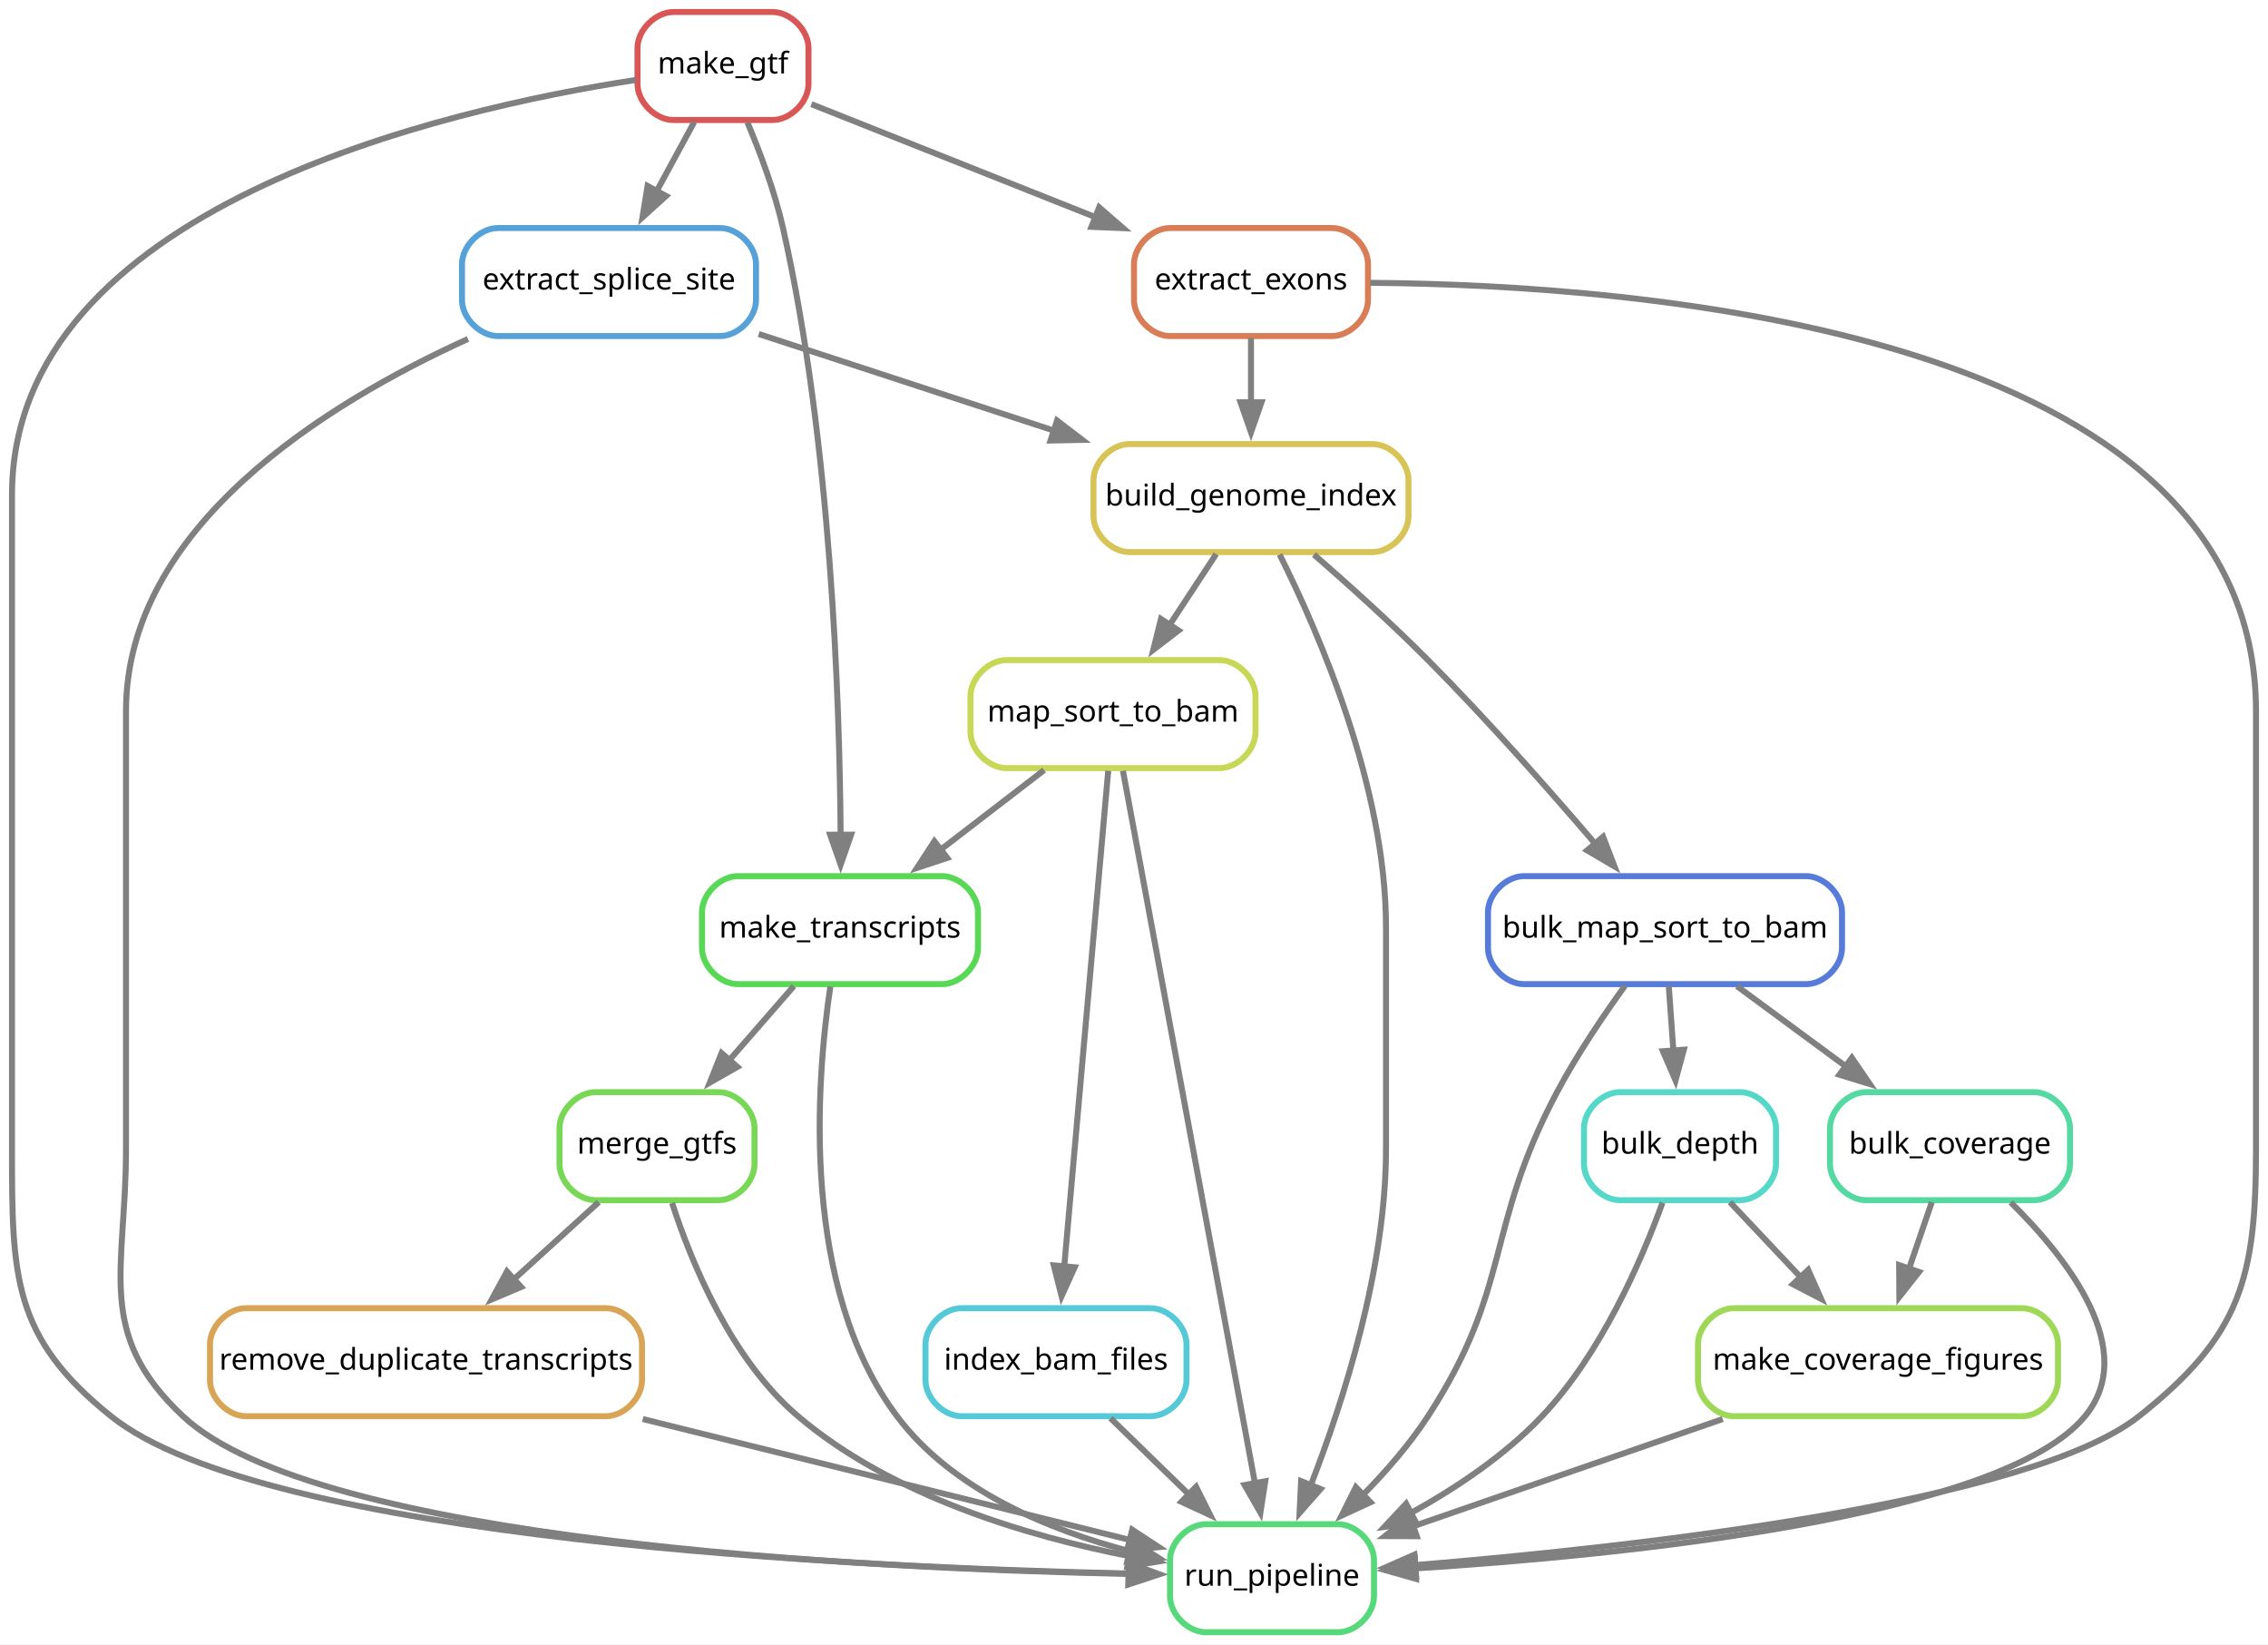
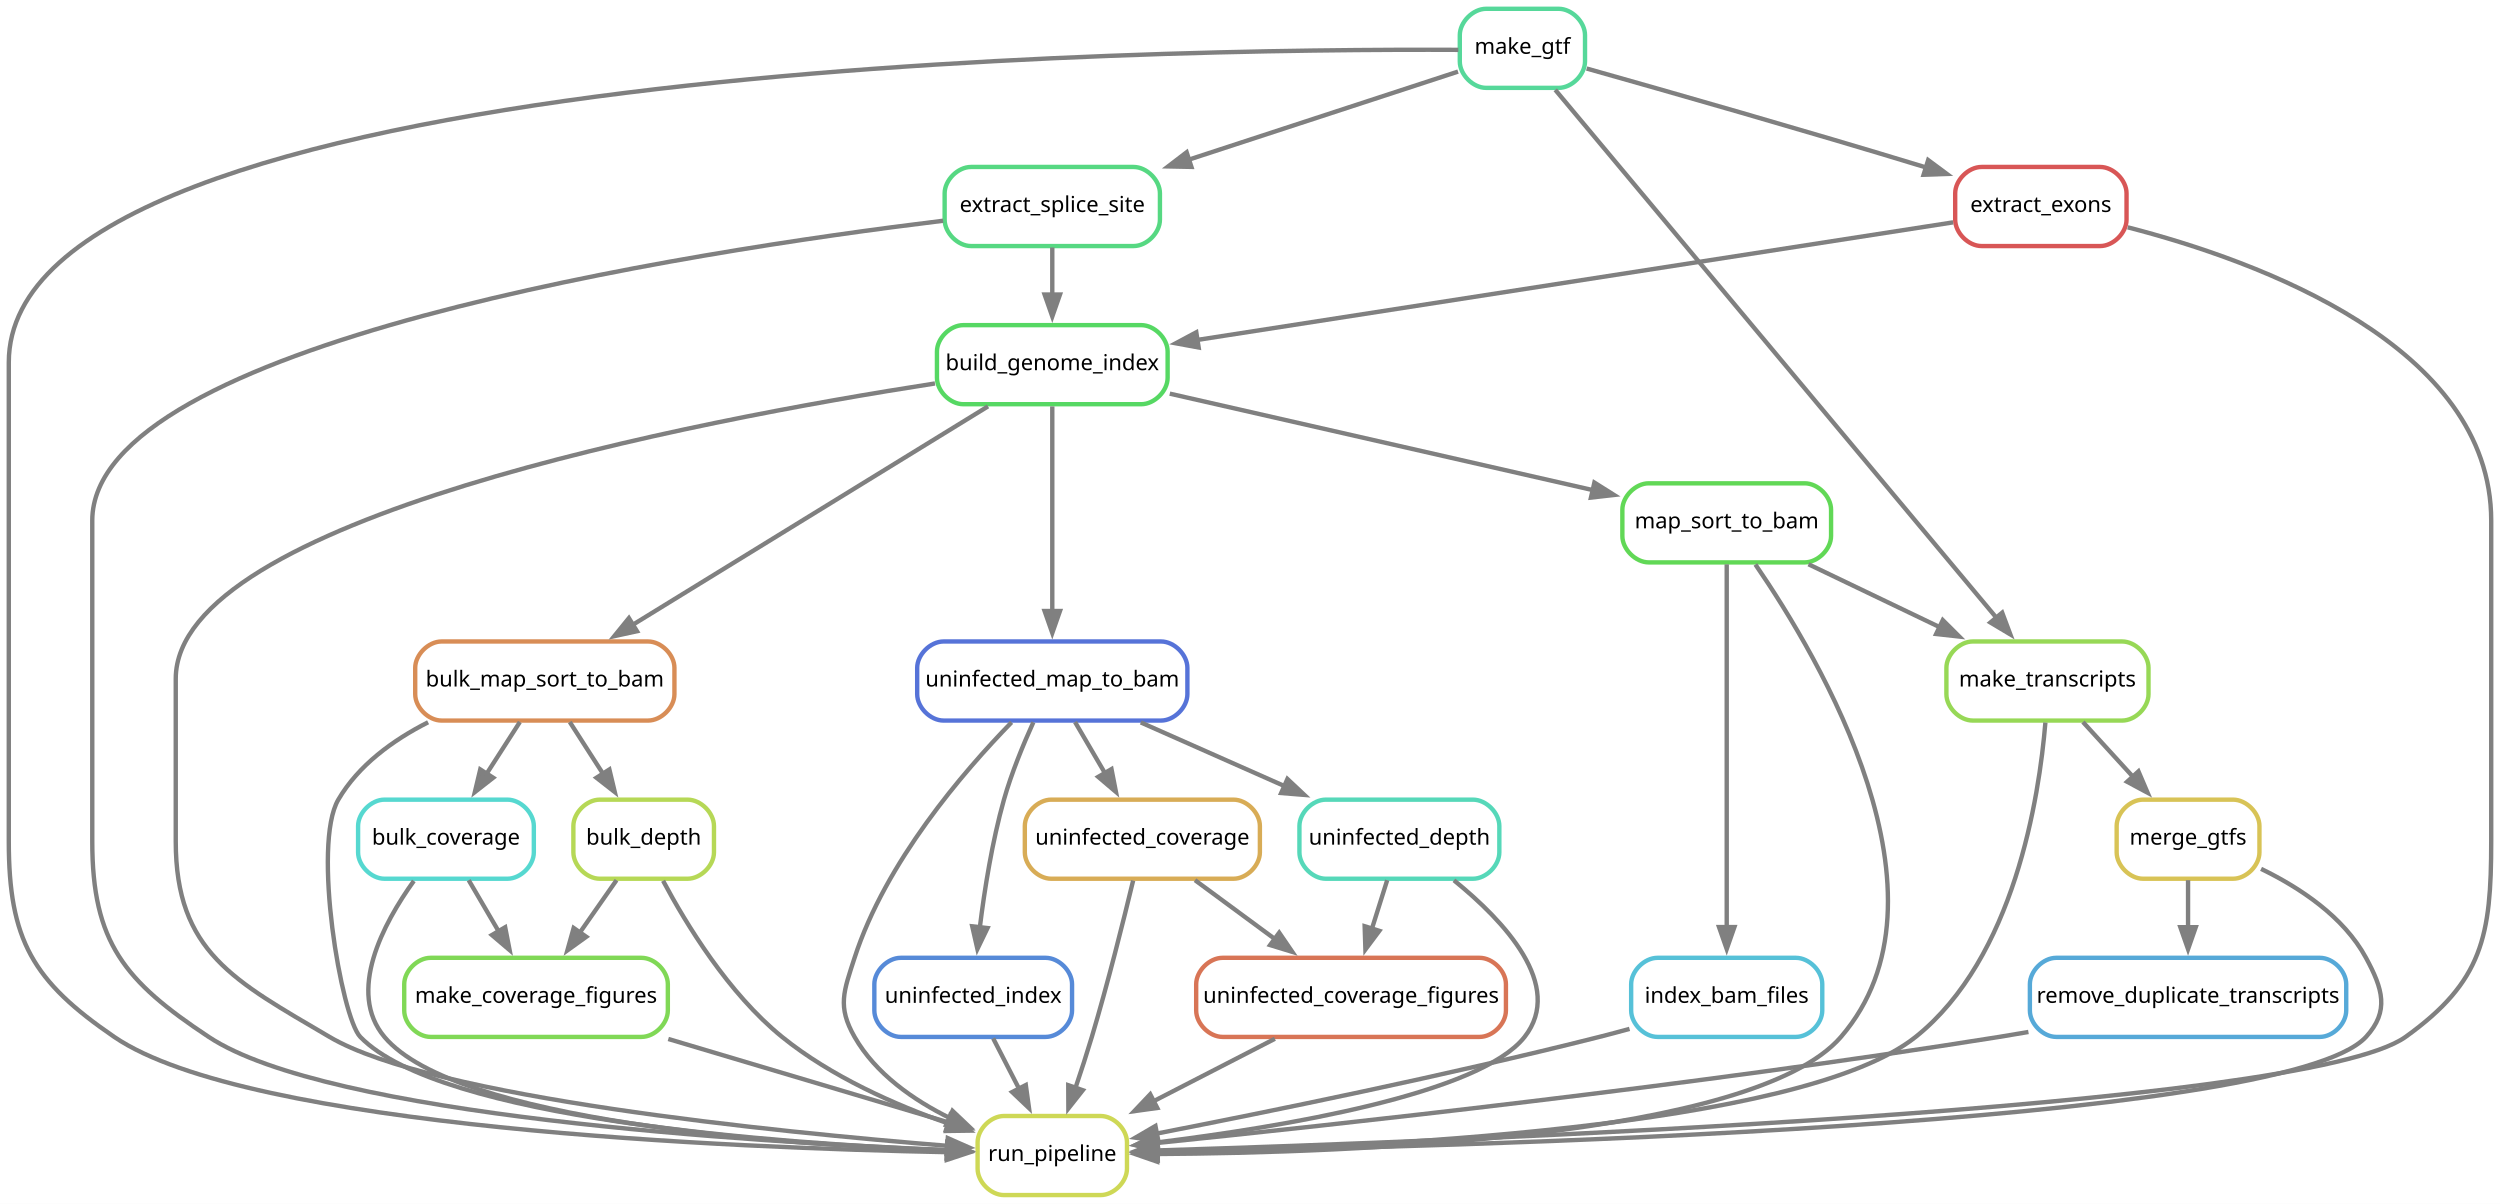
- <svg xmlns="http://www.w3.org/2000/svg" width="756pt" height="548pt" viewBox="0.00 0.00 756.00 548.00">
+ <svg xmlns="http://www.w3.org/2000/svg" width="1138pt" height="548pt" viewBox="0.00 0.00 1138.00 548.00">
  <g id="graph0" class="graph" transform="scale(1 1) rotate(0) translate(4 544)">
-     <polygon fill="white" stroke="none" points="-4,4 -4,-544 752,-544 752,4 -4,4" />
+     <polygon fill="white" stroke="none" points="-4,4 -4,-544 1134,-544 1134,4 -4,4" />
    <g id="node1" class="node">
-       <path fill="none" stroke="#56d87b" stroke-width="2" d="M442,-36C442,-36 398,-36 398,-36 392,-36 386,-30 386,-24 386,-24 386,-12 386,-12 386,-6 392,0 398,0 398,0 442,0 442,0 448,0 454,-6 454,-12 454,-12 454,-24 454,-24 454,-30 448,-36 442,-36" />
-       <text text-anchor="middle" x="420" y="-15.5" font-family="sans" font-size="10.00">run_pipeline</text>
+       <path fill="none" stroke="#ced856" stroke-width="2" d="M497,-36C497,-36 453,-36 453,-36 447,-36 441,-30 441,-24 441,-24 441,-12 441,-12 441,-6 447,0 453,0 453,0 497,0 497,0 503,0 509,-6 509,-12 509,-12 509,-24 509,-24 509,-30 503,-36 497,-36" />
+       <text text-anchor="middle" x="475" y="-15.5" font-family="sans" font-size="10.00">run_pipeline</text>
    </g>
    <g id="node2" class="node">
-       <path fill="none" stroke="#d85656" stroke-width="2" d="M253.5,-540C253.5,-540 220.5,-540 220.5,-540 214.5,-540 208.5,-534 208.5,-528 208.5,-528 208.5,-516 208.5,-516 208.5,-510 214.5,-504 220.5,-504 220.5,-504 253.5,-504 253.5,-504 259.5,-504 265.5,-510 265.5,-516 265.5,-516 265.5,-528 265.5,-528 265.5,-534 259.5,-540 253.5,-540" />
-       <text text-anchor="middle" x="237" y="-519.5" font-family="sans" font-size="10.00">make_gtf</text>
+       <path fill="none" stroke="#56d89a" stroke-width="2" d="M705.5,-540C705.5,-540 672.5,-540 672.5,-540 666.5,-540 660.5,-534 660.5,-528 660.5,-528 660.5,-516 660.5,-516 660.5,-510 666.5,-504 672.5,-504 672.5,-504 705.5,-504 705.5,-504 711.5,-504 717.5,-510 717.5,-516 717.5,-516 717.5,-528 717.5,-528 717.5,-534 711.5,-540 705.5,-540" />
+       <text text-anchor="middle" x="689" y="-519.5" font-family="sans" font-size="10.00">make_gtf</text>
+     </g>
+     <g id="edge5" class="edge">
+       <path fill="none" stroke="grey" stroke-width="2" d="M659.83,-521.31C528.69,-521.93 0,-515.94 0,-379 0,-379 0,-379 0,-161 0,-116.06 10.9,-97.37 48,-72 108.79,-30.42 329.27,-21.45 427.37,-19.52" />
+       <polygon fill="grey" stroke="grey" stroke-width="2" points="427.13,-23.03 437.07,-19.35 427.01,-16.03 427.13,-23.03" />
+     </g>
+     <g id="node3" class="node">
+       <path fill="none" stroke="#56d882" stroke-width="2" d="M512,-468C512,-468 438,-468 438,-468 432,-468 426,-462 426,-456 426,-456 426,-444 426,-444 426,-438 432,-432 438,-432 438,-432 512,-432 512,-432 518,-432 524,-438 524,-444 524,-444 524,-456 524,-456 524,-462 518,-468 512,-468" />
+       <text text-anchor="middle" x="475" y="-447.5" font-family="sans" font-size="10.00">extract_splice_site</text>
+     </g>
+     <g id="edge19" class="edge">
+       <path fill="none" stroke="grey" stroke-width="2" d="M659.69,-511.41C628.26,-501.13 577.42,-484.5 537.03,-471.29" />
+       <polygon fill="grey" stroke="grey" stroke-width="2" points="538.33,-468.03 527.74,-468.25 536.16,-474.69 538.33,-468.03" />
+     </g>
+     <g id="node4" class="node">
+       <path fill="none" stroke="#d85656" stroke-width="2" d="M952,-468C952,-468 898,-468 898,-468 892,-468 886,-462 886,-456 886,-456 886,-444 886,-444 886,-438 892,-432 898,-432 898,-432 952,-432 952,-432 958,-432 964,-438 964,-444 964,-444 964,-456 964,-456 964,-462 958,-468 952,-468" />
+       <text text-anchor="middle" x="925" y="-447.5" font-family="sans" font-size="10.00">extract_exons</text>
+     </g>
+     <g id="edge20" class="edge">
+       <path fill="none" stroke="grey" stroke-width="2" d="M718.23,-512.81C754.42,-502.61 817.9,-484.51 872,-468 872.27,-467.92 872.53,-467.84 872.8,-467.76" />
+       <polygon fill="grey" stroke="grey" stroke-width="2" points="873.7,-471.14 882.21,-464.83 871.62,-464.46 873.7,-471.14" />
+     </g>
+     <g id="node8" class="node">
+       <path fill="none" stroke="#97d856" stroke-width="2" d="M962,-252C962,-252 894,-252 894,-252 888,-252 882,-246 882,-240 882,-240 882,-228 882,-228 882,-222 888,-216 894,-216 894,-216 962,-216 962,-216 968,-216 974,-222 974,-228 974,-228 974,-240 974,-240 974,-246 968,-252 962,-252" />
+       <text text-anchor="middle" x="928" y="-231.5" font-family="sans" font-size="10.00">make_transcripts</text>
+     </g>
+     <g id="edge25" class="edge">
+       <path fill="none" stroke="grey" stroke-width="2" d="M703.95,-503.11C744.36,-454.76 855.97,-321.19 904.72,-262.86" />
+       <polygon fill="grey" stroke="grey" stroke-width="2" points="907.39,-265.12 911.11,-255.21 902.02,-260.64 907.39,-265.12" />
+     </g>
+     <g id="edge4" class="edge">
+       <path fill="none" stroke="grey" stroke-width="2" d="M425.3,-443.52C310.76,-429.51 38,-387.67 38,-307 38,-307 38,-307 38,-161 38,-114.96 52.63,-97.44 91,-72 145.28,-36.02 336.93,-24.15 427.25,-20.5" />
+       <polygon fill="grey" stroke="grey" stroke-width="2" points="427.18,-24.01 437.04,-20.13 426.92,-17.01 427.18,-24.01" />
+     </g>
+     <g id="node5" class="node">
+       <path fill="none" stroke="#56d863" stroke-width="2" d="M515.5,-396C515.5,-396 434.5,-396 434.5,-396 428.5,-396 422.5,-390 422.5,-384 422.5,-384 422.5,-372 422.5,-372 422.5,-366 428.5,-360 434.5,-360 434.5,-360 515.5,-360 515.5,-360 521.5,-360 527.5,-366 527.5,-372 527.5,-372 527.5,-384 527.5,-384 527.5,-390 521.5,-396 515.5,-396" />
+       <text text-anchor="middle" x="475" y="-375.5" font-family="sans" font-size="10.00">build_genome_index</text>
+     </g>
+     <g id="edge21" class="edge">
+       <path fill="none" stroke="grey" stroke-width="2" d="M475,-431.34C475,-424.75 475,-417.08 475,-409.67" />
+       <polygon fill="grey" stroke="grey" stroke-width="2" points="478.5,-409.93 475,-399.93 471.5,-409.93 478.5,-409.93" />
+     </g>
+     <g id="edge9" class="edge">
+       <path fill="none" stroke="grey" stroke-width="2" d="M964.53,-440.53C1024.1,-425.17 1130,-386.66 1130,-307 1130,-307 1130,-307 1130,-161 1130,-117.81 1126.1,-97.16 1091,-72 1045.14,-39.13 659.11,-24.5 522.6,-20.32" />
+       <polygon fill="grey" stroke="grey" stroke-width="2" points="522.94,-16.83 512.84,-20.03 522.73,-23.83 522.94,-16.83" />
+     </g>
+     <g id="edge22" class="edge">
+       <path fill="none" stroke="grey" stroke-width="2" d="M885.07,-442.79C807.51,-430.72 635.84,-404.02 541.06,-389.28" />
+       <polygon fill="grey" stroke="grey" stroke-width="2" points="541.63,-385.82 531.21,-387.74 540.55,-392.74 541.63,-385.82" />
    </g>
    <g id="edge1" class="edge">
-       <path fill="none" stroke="grey" stroke-width="2" d="M207.94,-517.36C144.65,-507.64 0,-474.93 0,-379 0,-379 0,-379 0,-161 0,-118.81 0.09,-98.39 33,-72 84.38,-30.8 280.58,-21.61 372.26,-19.57" />
-       <polygon fill="grey" stroke="grey" stroke-width="2" points="372.31,-23.07 382.24,-19.38 372.17,-16.07 372.31,-23.07" />
-     </g>
-     <g id="node3" class="node">
-       <path fill="none" stroke="#56a2d8" stroke-width="2" d="M236,-468C236,-468 162,-468 162,-468 156,-468 150,-462 150,-456 150,-456 150,-444 150,-444 150,-438 156,-432 162,-432 162,-432 236,-432 236,-432 242,-432 248,-438 248,-444 248,-444 248,-456 248,-456 248,-462 242,-468 236,-468" />
-       <text text-anchor="middle" x="199" y="-447.5" font-family="sans" font-size="10.00">extract_splice_site</text>
+       <path fill="none" stroke="grey" stroke-width="2" d="M421.6,-369.45C312.88,-352.59 76,-307.52 76,-235 76,-235 76,-235 76,-161 76,-110.68 102.63,-97.53 146,-72 192.87,-44.41 348.38,-28.76 427.65,-22.39" />
+       <polygon fill="grey" stroke="grey" stroke-width="2" points="427.44,-25.92 437.13,-21.65 426.89,-18.94 427.44,-25.92" />
+     </g>
+     <g id="node6" class="node">
+       <path fill="none" stroke="#61d856" stroke-width="2" d="M817.5,-324C817.5,-324 746.5,-324 746.5,-324 740.5,-324 734.5,-318 734.5,-312 734.5,-312 734.5,-300 734.5,-300 734.5,-294 740.5,-288 746.5,-288 746.5,-288 817.5,-288 817.5,-288 823.5,-288 829.5,-294 829.5,-300 829.5,-300 829.5,-312 829.5,-312 829.5,-318 823.5,-324 817.5,-324" />
+       <text text-anchor="middle" x="782" y="-303.5" font-family="sans" font-size="10.00">map_sort_to_bam</text>
+     </g>
+     <g id="edge23" class="edge">
+       <path fill="none" stroke="grey" stroke-width="2" d="M528.48,-364.81C582.19,-352.56 664.83,-333.72 721.05,-320.9" />
+       <polygon fill="grey" stroke="grey" stroke-width="2" points="721.76,-324.33 730.73,-318.69 720.2,-317.5 721.76,-324.33" />
+     </g>
+     <g id="node11" class="node">
+       <path fill="none" stroke="#d88d56" stroke-width="2" d="M291,-252C291,-252 197,-252 197,-252 191,-252 185,-246 185,-240 185,-240 185,-228 185,-228 185,-222 191,-216 197,-216 197,-216 291,-216 291,-216 297,-216 303,-222 303,-228 303,-228 303,-240 303,-240 303,-246 297,-252 291,-252" />
+       <text text-anchor="middle" x="244" y="-231.5" font-family="sans" font-size="10.00">bulk_map_sort_to_bam</text>
+     </g>
+     <g id="edge29" class="edge">
+       <path fill="none" stroke="grey" stroke-width="2" d="M445.74,-359.02C404.78,-333.84 330.19,-287.99 284.09,-259.64" />
+       <polygon fill="grey" stroke="grey" stroke-width="2" points="285.95,-256.68 275.6,-254.42 282.28,-262.64 285.95,-256.68" />
+     </g>
+     <g id="node15" class="node">
+       <path fill="none" stroke="#5673d8" stroke-width="2" d="M524.5,-252C524.5,-252 425.5,-252 425.5,-252 419.5,-252 413.5,-246 413.5,-240 413.5,-240 413.5,-228 413.5,-228 413.5,-222 419.5,-216 425.5,-216 425.5,-216 524.5,-216 524.5,-216 530.5,-216 536.5,-222 536.5,-228 536.5,-228 536.5,-240 536.5,-240 536.5,-246 530.5,-252 524.5,-252" />
+       <text text-anchor="middle" x="475" y="-231.5" font-family="sans" font-size="10.00">uninfected_map_to_bam</text>
+     </g>
+     <g id="edge34" class="edge">
+       <path fill="none" stroke="grey" stroke-width="2" d="M475,-359.02C475,-335.54 475,-294.11 475,-265.64" />
+       <polygon fill="grey" stroke="grey" stroke-width="2" points="478.5,-265.87 475,-255.87 471.5,-265.87 478.5,-265.87" />
+     </g>
+     <g id="edge16" class="edge">
+       <path fill="none" stroke="grey" stroke-width="2" d="M795.05,-287.05C824.39,-244.34 888.84,-135.53 834,-72 794.3,-26.01 610.69,-19.24 522.51,-18.69" />
+       <polygon fill="grey" stroke="grey" stroke-width="2" points="522.76,-15.19 512.75,-18.66 522.74,-22.19 522.76,-15.19" />
+     </g>
+     <g id="node7" class="node">
+       <path fill="none" stroke="#56c1d8" stroke-width="2" d="M813.5,-108C813.5,-108 750.5,-108 750.5,-108 744.5,-108 738.5,-102 738.5,-96 738.5,-96 738.5,-84 738.5,-84 738.5,-78 744.5,-72 750.5,-72 750.5,-72 813.5,-72 813.5,-72 819.5,-72 825.5,-78 825.5,-84 825.5,-84 825.5,-96 825.5,-96 825.5,-102 819.5,-108 813.5,-108" />
+       <text text-anchor="middle" x="782" y="-87.5" font-family="sans" font-size="10.00">index_bam_files</text>
+     </g>
+     <g id="edge24" class="edge">
+       <path fill="none" stroke="grey" stroke-width="2" d="M782,-287.12C782,-250.62 782,-167.13 782,-121.74" />
+       <polygon fill="grey" stroke="grey" stroke-width="2" points="785.5,-122 782,-112 778.5,-122 785.5,-122" />
+     </g>
+     <g id="edge26" class="edge">
+       <path fill="none" stroke="grey" stroke-width="2" d="M819.22,-287.15C837.34,-278.47 859.37,-267.91 878.85,-258.56" />
+       <polygon fill="grey" stroke="grey" stroke-width="2" points="880.36,-261.72 887.87,-254.24 877.33,-255.41 880.36,-261.72" />
+     </g>
+     <g id="edge6" class="edge">
+       <path fill="none" stroke="grey" stroke-width="2" d="M737.76,-75.66C733.13,-74.37 728.48,-73.13 724,-72 654.37,-54.41 572.83,-37.8 522.54,-28.01" />
+       <polygon fill="grey" stroke="grey" stroke-width="2" points="523.29,-24.59 512.81,-26.13 521.96,-31.46 523.29,-24.59" />
+     </g>
+     <g id="edge12" class="edge">
+       <path fill="none" stroke="grey" stroke-width="2" d="M927.06,-215.08C924.24,-181.19 912.98,-107.93 868,-72 815.64,-30.17 615.65,-21.31 522.84,-19.47" />
+       <polygon fill="grey" stroke="grey" stroke-width="2" points="523.04,-15.97 512.98,-19.29 522.92,-22.97 523.04,-15.97" />
+     </g>
+     <g id="node9" class="node">
+       <path fill="none" stroke="#d8c356" stroke-width="2" d="M1012.5,-180C1012.5,-180 971.5,-180 971.5,-180 965.5,-180 959.5,-174 959.5,-168 959.5,-168 959.5,-156 959.5,-156 959.5,-150 965.5,-144 971.5,-144 971.5,-144 1012.5,-144 1012.5,-144 1018.5,-144 1024.5,-150 1024.5,-156 1024.5,-156 1024.5,-168 1024.5,-168 1024.5,-174 1018.5,-180 1012.5,-180" />
+       <text text-anchor="middle" x="992" y="-159.5" font-family="sans" font-size="10.00">merge_gtfs</text>
+     </g>
+     <g id="edge27" class="edge">
+       <path fill="none" stroke="grey" stroke-width="2" d="M944.15,-215.34C951.07,-207.77 959.31,-198.75 966.99,-190.35" />
+       <polygon fill="grey" stroke="grey" stroke-width="2" points="969.43,-192.88 973.59,-183.14 964.26,-188.15 969.43,-192.88" />
+     </g>
+     <g id="edge3" class="edge">
+       <path fill="none" stroke="grey" stroke-width="2" d="M1025.24,-148.49C1042.83,-139.96 1062.85,-126.77 1073,-108 1080.61,-93.93 1083.8,-83.8 1073,-72 1036.05,-31.63 657.3,-21.83 522.39,-19.61" />
+       <polygon fill="grey" stroke="grey" stroke-width="2" points="522.83,-16.12 512.78,-19.46 522.72,-23.11 522.83,-16.12" />
+     </g>
+     <g id="node10" class="node">
+       <path fill="none" stroke="#56a9d8" stroke-width="2" d="M1052,-108C1052,-108 932,-108 932,-108 926,-108 920,-102 920,-96 920,-96 920,-84 920,-84 920,-78 926,-72 932,-72 932,-72 1052,-72 1052,-72 1058,-72 1064,-78 1064,-84 1064,-84 1064,-96 1064,-96 1064,-102 1058,-108 1052,-108" />
+       <text text-anchor="middle" x="992" y="-87.5" font-family="sans" font-size="10.00">remove_duplicate_transcripts</text>
+     </g>
+     <g id="edge28" class="edge">
+       <path fill="none" stroke="grey" stroke-width="2" d="M992,-143.34C992,-136.75 992,-129.08 992,-121.67" />
+       <polygon fill="grey" stroke="grey" stroke-width="2" points="995.5,-121.93 992,-111.93 988.5,-121.93 995.5,-121.93" />
+     </g>
+     <g id="edge7" class="edge">
+       <path fill="none" stroke="grey" stroke-width="2" d="M919.34,-74.25C914.83,-73.46 910.36,-72.7 906,-72 767.37,-49.8 602.36,-31.85 522.7,-23.72" />
+       <polygon fill="grey" stroke="grey" stroke-width="2" points="523.07,-20.24 512.77,-22.71 522.37,-27.2 523.07,-20.24" />
+     </g>
+     <g id="edge17" class="edge">
+       <path fill="none" stroke="grey" stroke-width="2" d="M190.87,-215.22C174.88,-207.1 159.17,-195.69 150,-180 138.02,-159.49 151.35,-80.9 160,-72 196.26,-34.69 348.6,-23.6 427.37,-20.34" />
+       <polygon fill="grey" stroke="grey" stroke-width="2" points="427.38,-23.84 437.24,-19.96 427.12,-16.84 427.38,-23.84" />
+     </g>
+     <g id="node12" class="node">
+       <path fill="none" stroke="#56d8d0" stroke-width="2" d="M227,-180C227,-180 171,-180 171,-180 165,-180 159,-174 159,-168 159,-168 159,-156 159,-156 159,-150 165,-144 171,-144 171,-144 227,-144 227,-144 233,-144 239,-150 239,-156 239,-156 239,-168 239,-168 239,-174 233,-180 227,-180" />
+       <text text-anchor="middle" x="199" y="-159.5" font-family="sans" font-size="10.00">bulk_coverage</text>
+     </g>
+     <g id="edge30" class="edge">
+       <path fill="none" stroke="grey" stroke-width="2" d="M232.64,-215.34C228.04,-208.18 222.61,-199.73 217.47,-191.73" />
+       <polygon fill="grey" stroke="grey" stroke-width="2" points="220.5,-189.97 212.15,-183.45 214.61,-193.75 220.5,-189.97" />
+     </g>
+     <g id="node13" class="node">
+       <path fill="none" stroke="#b6d856" stroke-width="2" d="M309,-180C309,-180 269,-180 269,-180 263,-180 257,-174 257,-168 257,-168 257,-156 257,-156 257,-150 263,-144 269,-144 269,-144 309,-144 309,-144 315,-144 321,-150 321,-156 321,-156 321,-168 321,-168 321,-174 315,-180 309,-180" />
+       <text text-anchor="middle" x="289" y="-159.5" font-family="sans" font-size="10.00">bulk_depth</text>
+     </g>
+     <g id="edge31" class="edge">
+       <path fill="none" stroke="grey" stroke-width="2" d="M255.36,-215.34C259.96,-208.18 265.39,-199.73 270.53,-191.73" />
+       <polygon fill="grey" stroke="grey" stroke-width="2" points="273.39,-193.75 275.85,-183.45 267.5,-189.97 273.39,-193.75" />
+     </g>
+     <g id="edge18" class="edge">
+       <path fill="none" stroke="grey" stroke-width="2" d="M184.38,-143.01C170.4,-123.52 153.8,-92.46 171,-72 203.22,-33.67 350.48,-23.06 427.6,-20.12" />
+       <polygon fill="grey" stroke="grey" stroke-width="2" points="427.34,-23.63 437.21,-19.79 427.1,-16.64 427.34,-23.63" />
+     </g>
+     <g id="node14" class="node">
+       <path fill="none" stroke="#80d856" stroke-width="2" d="M288,-108C288,-108 192,-108 192,-108 186,-108 180,-102 180,-96 180,-96 180,-84 180,-84 180,-78 186,-72 192,-72 192,-72 288,-72 288,-72 294,-72 300,-78 300,-84 300,-84 300,-96 300,-96 300,-102 294,-108 288,-108" />
+       <text text-anchor="middle" x="240" y="-87.5" font-family="sans" font-size="10.00">make_coverage_figures</text>
+     </g>
+     <g id="edge33" class="edge">
+       <path fill="none" stroke="grey" stroke-width="2" d="M209.35,-143.34C213.49,-136.26 218.37,-127.92 223.01,-120" />
+       <polygon fill="grey" stroke="grey" stroke-width="2" points="225.95,-121.91 227.98,-111.51 219.91,-118.37 225.95,-121.91" />
+     </g>
+     <g id="edge8" class="edge">
+       <path fill="none" stroke="grey" stroke-width="2" d="M297.83,-143.07C308.34,-123.33 327.58,-91.78 352,-72 374.23,-53.99 403.51,-41.05 427.92,-32.46" />
+       <polygon fill="grey" stroke="grey" stroke-width="2" points="428.94,-35.82 437.31,-29.33 426.72,-29.18 428.94,-35.82" />
+     </g>
+     <g id="edge32" class="edge">
+       <path fill="none" stroke="grey" stroke-width="2" d="M276.64,-143.34C271.57,-136.1 265.57,-127.53 259.92,-119.45" />
+       <polygon fill="grey" stroke="grey" stroke-width="2" points="262.87,-117.57 254.27,-111.38 257.13,-121.58 262.87,-117.57" />
+     </g>
+     <g id="edge13" class="edge">
+       <path fill="none" stroke="grey" stroke-width="2" d="M300.21,-71.06C339.87,-59.25 391.05,-44.01 427.77,-33.07" />
+       <polygon fill="grey" stroke="grey" stroke-width="2" points="428.62,-36.47 437.21,-30.26 426.63,-29.76 428.62,-36.47" />
+     </g>
+     <g id="edge10" class="edge">
+       <path fill="none" stroke="grey" stroke-width="2" d="M456.47,-215.2C434.48,-192.67 399.04,-151.52 385,-108 380.09,-92.77 377.06,-85.89 385,-72 394.58,-55.24 411.75,-43.26 428.54,-34.98" />
+       <polygon fill="grey" stroke="grey" stroke-width="2" points="429.57,-38.35 437.25,-31.06 426.7,-31.97 429.57,-38.35" />
+     </g>
+     <g id="node16" class="node">
+       <path fill="none" stroke="#568ad8" stroke-width="2" d="M472,-108C472,-108 406,-108 406,-108 400,-108 394,-102 394,-96 394,-96 394,-84 394,-84 394,-78 400,-72 406,-72 406,-72 472,-72 472,-72 478,-72 484,-78 484,-84 484,-84 484,-96 484,-96 484,-102 478,-108 472,-108" />
+       <text text-anchor="middle" x="439" y="-87.5" font-family="sans" font-size="10.00">uninfected_index</text>
+     </g>
+     <g id="edge35" class="edge">
+       <path fill="none" stroke="grey" stroke-width="2" d="M466.38,-215.23C461.79,-205.11 456.41,-192.08 453,-180 447.64,-160.99 444.16,-139.09 442.01,-121.77" />
+       <polygon fill="grey" stroke="grey" stroke-width="2" points="445.51,-121.55 440.91,-112.01 438.56,-122.34 445.51,-121.55" />
+     </g>
+     <g id="node17" class="node">
+       <path fill="none" stroke="#d8ac56" stroke-width="2" d="M557.5,-180C557.5,-180 474.5,-180 474.5,-180 468.5,-180 462.5,-174 462.5,-168 462.5,-168 462.5,-156 462.5,-156 462.5,-150 468.5,-144 474.5,-144 474.5,-144 557.5,-144 557.5,-144 563.5,-144 569.5,-150 569.5,-156 569.5,-156 569.5,-168 569.5,-168 569.5,-174 563.5,-180 557.5,-180" />
+       <text text-anchor="middle" x="516" y="-159.5" font-family="sans" font-size="10.00">uninfected_coverage</text>
+     </g>
+     <g id="edge36" class="edge">
+       <path fill="none" stroke="grey" stroke-width="2" d="M485.35,-215.34C489.49,-208.26 494.37,-199.92 499.01,-192" />
+       <polygon fill="grey" stroke="grey" stroke-width="2" points="501.95,-193.91 503.98,-183.51 495.91,-190.37 501.95,-193.91" />
+     </g>
+     <g id="node18" class="node">
+       <path fill="none" stroke="#56d8b9" stroke-width="2" d="M666.5,-180C666.5,-180 599.5,-180 599.5,-180 593.5,-180 587.5,-174 587.5,-168 587.5,-168 587.5,-156 587.5,-156 587.5,-150 593.5,-144 599.5,-144 599.5,-144 666.5,-144 666.5,-144 672.5,-144 678.5,-150 678.5,-156 678.5,-156 678.5,-168 678.5,-168 678.5,-174 672.5,-180 666.5,-180" />
+       <text text-anchor="middle" x="633" y="-159.5" font-family="sans" font-size="10.00">uninfected_depth</text>
+     </g>
+     <g id="edge37" class="edge">
+       <path fill="none" stroke="grey" stroke-width="2" d="M515.28,-215.15C535.17,-206.34 559.4,-195.61 580.7,-186.17" />
+       <polygon fill="grey" stroke="grey" stroke-width="2" points="582.03,-189.41 589.75,-182.16 579.19,-183.01 582.03,-189.41" />
    </g>
    <g id="edge14" class="edge">
-       <path fill="none" stroke="grey" stroke-width="2" d="M227.41,-503.34C223.61,-496.34 219.15,-488.12 214.89,-480.28" />
-       <polygon fill="grey" stroke="grey" stroke-width="2" points="218.01,-478.68 210.16,-471.56 211.86,-482.02 218.01,-478.68" />
-     </g>
-     <g id="node4" class="node">
-       <path fill="none" stroke="#d87d56" stroke-width="2" d="M440,-468C440,-468 386,-468 386,-468 380,-468 374,-462 374,-456 374,-456 374,-444 374,-444 374,-438 380,-432 386,-432 386,-432 440,-432 440,-432 446,-432 452,-438 452,-444 452,-444 452,-456 452,-456 452,-462 446,-468 440,-468" />
-       <text text-anchor="middle" x="413" y="-447.5" font-family="sans" font-size="10.00">extract_exons</text>
+       <path fill="none" stroke="grey" stroke-width="2" d="M448.08,-71.34C451.68,-64.34 455.91,-56.12 459.94,-48.28" />
+       <polygon fill="grey" stroke="grey" stroke-width="2" points="462.95,-50.09 464.41,-39.59 456.72,-46.89 462.95,-50.09" />
+     </g>
+     <g id="edge2" class="edge">
+       <path fill="none" stroke="grey" stroke-width="2" d="M511.8,-143.16C507.46,-125.12 500.31,-96.47 493,-72 490.75,-64.46 488.12,-56.38 485.58,-48.87" />
+       <polygon fill="grey" stroke="grey" stroke-width="2" points="488.89,-47.73 482.32,-39.42 482.27,-50.02 488.89,-47.73" />
+     </g>
+     <g id="node19" class="node">
+       <path fill="none" stroke="#d87556" stroke-width="2" d="M669.5,-108C669.5,-108 552.5,-108 552.5,-108 546.5,-108 540.5,-102 540.5,-96 540.5,-96 540.5,-84 540.5,-84 540.5,-78 546.5,-72 552.5,-72 552.5,-72 669.5,-72 669.5,-72 675.5,-72 681.5,-78 681.5,-84 681.5,-84 681.5,-96 681.5,-96 681.5,-102 675.5,-108 669.5,-108" />
+       <text text-anchor="middle" x="611" y="-87.5" font-family="sans" font-size="10.00">uninfected_coverage_figures</text>
+     </g>
+     <g id="edge38" class="edge">
+       <path fill="none" stroke="grey" stroke-width="2" d="M539.97,-143.34C551.03,-135.19 564.35,-125.37 576.46,-116.45" />
+       <polygon fill="grey" stroke="grey" stroke-width="2" points="578.29,-119.45 584.27,-110.7 574.14,-113.81 578.29,-119.45" />
    </g>
    <g id="edge15" class="edge">
-       <path fill="none" stroke="grey" stroke-width="2" d="M266.46,-509.28C292.29,-499.01 330.44,-483.84 361.33,-471.55" />
-       <polygon fill="grey" stroke="grey" stroke-width="2" points="362.4,-474.89 370.4,-467.95 359.81,-468.39 362.4,-474.89" />
-     </g>
-     <g id="node8" class="node">
-       <path fill="none" stroke="#59d856" stroke-width="2" d="M310,-252C310,-252 242,-252 242,-252 236,-252 230,-246 230,-240 230,-240 230,-228 230,-228 230,-222 236,-216 242,-216 242,-216 310,-216 310,-216 316,-216 322,-222 322,-228 322,-228 322,-240 322,-240 322,-246 316,-252 310,-252" />
-       <text text-anchor="middle" x="276" y="-231.5" font-family="sans" font-size="10.00">make_transcripts</text>
-     </g>
-     <g id="edge20" class="edge">
-       <path fill="none" stroke="grey" stroke-width="2" d="M245.13,-503.23C249.4,-493.12 254.28,-480.09 257,-468 273.02,-396.74 275.9,-310.53 276.21,-265.6" />
-       <polygon fill="grey" stroke="grey" stroke-width="2" points="279.71,-265.82 276.22,-255.82 272.71,-265.81 279.71,-265.82" />
-     </g>
-     <g id="edge12" class="edge">
-       <path fill="none" stroke="grey" stroke-width="2" d="M152,-431.04C104.48,-409.46 38,-368.31 38,-307 38,-307 38,-307 38,-161 38,-120.55 27.48,-99.65 57,-72 101.72,-30.11 284.28,-21.25 372.22,-19.43" />
-       <polygon fill="grey" stroke="grey" stroke-width="2" points="372.27,-22.93 382.2,-19.25 372.14,-15.93 372.27,-22.93" />
-     </g>
-     <g id="node5" class="node">
-       <path fill="none" stroke="#d8c356" stroke-width="2" d="M453.5,-396C453.5,-396 372.5,-396 372.5,-396 366.5,-396 360.5,-390 360.5,-384 360.5,-384 360.5,-372 360.5,-372 360.5,-366 366.5,-360 372.5,-360 372.5,-360 453.5,-360 453.5,-360 459.5,-360 465.5,-366 465.5,-372 465.5,-372 465.5,-384 465.5,-384 465.5,-390 459.5,-396 453.5,-396" />
-       <text text-anchor="middle" x="413" y="-375.5" font-family="sans" font-size="10.00">build_genome_index</text>
-     </g>
-     <g id="edge17" class="edge">
-       <path fill="none" stroke="grey" stroke-width="2" d="M248.9,-432.68C278.23,-423.08 315.66,-410.84 347.36,-400.47" />
-       <polygon fill="grey" stroke="grey" stroke-width="2" points="348.35,-403.83 356.77,-397.39 346.18,-397.18 348.35,-403.83" />
-     </g>
-     <g id="edge2" class="edge">
-       <path fill="none" stroke="grey" stroke-width="2" d="M452.74,-449.74C541.48,-449.1 748,-433.97 748,-307 748,-307 748,-307 748,-161 748,-117.81 742.86,-98.8 709,-72 672.29,-42.94 539.62,-28.3 467.49,-22.35" />
-       <polygon fill="grey" stroke="grey" stroke-width="2" points="468.03,-18.88 457.78,-21.58 467.47,-25.86 468.03,-18.88" />
-     </g>
-     <g id="edge16" class="edge">
-       <path fill="none" stroke="grey" stroke-width="2" d="M413,-431.34C413,-424.75 413,-417.08 413,-409.67" />
-       <polygon fill="grey" stroke="grey" stroke-width="2" points="416.5,-409.93 413,-399.93 409.5,-409.93 416.5,-409.93" />
-     </g>
-     <g id="edge4" class="edge">
-       <path fill="none" stroke="grey" stroke-width="2" d="M422.54,-359.19C435.75,-332.84 458,-281.55 458,-235 458,-235 458,-235 458,-161 458,-121.16 443.87,-77.11 432.85,-48.8" />
-       <polygon fill="grey" stroke="grey" stroke-width="2" points="436.19,-47.73 429.19,-39.77 429.7,-50.36 436.19,-47.73" />
-     </g>
-     <g id="node6" class="node">
-       <path fill="none" stroke="#c6d856" stroke-width="2" d="M402.5,-324C402.5,-324 331.5,-324 331.5,-324 325.5,-324 319.5,-318 319.5,-312 319.5,-312 319.5,-300 319.5,-300 319.5,-294 325.5,-288 331.5,-288 331.5,-288 402.5,-288 402.5,-288 408.5,-288 414.5,-294 414.5,-300 414.5,-300 414.5,-312 414.5,-312 414.5,-318 408.5,-324 402.5,-324" />
-       <text text-anchor="middle" x="367" y="-303.5" font-family="sans" font-size="10.00">map_sort_to_bam</text>
-     </g>
-     <g id="edge18" class="edge">
-       <path fill="none" stroke="grey" stroke-width="2" d="M401.39,-359.34C396.69,-352.18 391.13,-343.73 385.88,-335.73" />
-       <polygon fill="grey" stroke="grey" stroke-width="2" points="388.84,-333.87 380.43,-327.43 382.99,-337.71 388.84,-333.87" />
-     </g>
-     <g id="node11" class="node">
-       <path fill="none" stroke="#567bd8" stroke-width="2" d="M598,-252C598,-252 504,-252 504,-252 498,-252 492,-246 492,-240 492,-240 492,-228 492,-228 492,-222 498,-216 504,-216 504,-216 598,-216 598,-216 604,-216 610,-222 610,-228 610,-228 610,-240 610,-240 610,-246 604,-252 598,-252" />
-       <text text-anchor="middle" x="551" y="-231.5" font-family="sans" font-size="10.00">bulk_map_sort_to_bam</text>
-     </g>
-     <g id="edge24" class="edge">
-       <path fill="none" stroke="grey" stroke-width="2" d="M434,-359.16C445.51,-349.13 459.87,-336.21 472,-324 491.6,-304.28 512.43,-280.7 527.77,-262.76" />
-       <polygon fill="grey" stroke="grey" stroke-width="2" points="530.36,-265.12 534.17,-255.23 525.03,-260.59 530.36,-265.12" />
-     </g>
-     <g id="edge5" class="edge">
-       <path fill="none" stroke="grey" stroke-width="2" d="M370.32,-287.11C379.15,-239.46 403.31,-109.05 414.36,-49.45" />
-       <polygon fill="grey" stroke="grey" stroke-width="2" points="417.75,-50.33 416.13,-39.86 410.87,-49.06 417.75,-50.33" />
-     </g>
-     <g id="node7" class="node">
-       <path fill="none" stroke="#56c9d8" stroke-width="2" d="M379.5,-108C379.5,-108 316.5,-108 316.5,-108 310.5,-108 304.5,-102 304.5,-96 304.5,-96 304.5,-84 304.5,-84 304.5,-78 310.5,-72 316.5,-72 316.5,-72 379.5,-72 379.5,-72 385.5,-72 391.5,-78 391.5,-84 391.5,-84 391.5,-96 391.5,-96 391.5,-102 385.5,-108 379.5,-108" />
-       <text text-anchor="middle" x="348" y="-87.5" font-family="sans" font-size="10.00">index_bam_files</text>
-     </g>
-     <g id="edge19" class="edge">
-       <path fill="none" stroke="grey" stroke-width="2" d="M365.41,-287.12C362.17,-250.62 354.76,-167.13 350.73,-121.74" />
-       <polygon fill="grey" stroke="grey" stroke-width="2" points="354.23,-121.64 349.86,-111.99 347.26,-122.26 354.23,-121.64" />
-     </g>
-     <g id="edge21" class="edge">
-       <path fill="none" stroke="grey" stroke-width="2" d="M344.04,-287.34C333.56,-279.27 320.94,-269.57 309.43,-260.72" />
-       <polygon fill="grey" stroke="grey" stroke-width="2" points="311.73,-258.07 301.67,-254.75 307.46,-263.62 311.73,-258.07" />
+       <path fill="none" stroke="grey" stroke-width="2" d="M657.83,-143.28C680.64,-124.82 708.33,-95.4 690,-72 669.6,-45.96 579.47,-30.98 522.57,-23.96" />
+       <polygon fill="grey" stroke="grey" stroke-width="2" points="523.28,-20.52 512.94,-22.81 522.46,-27.47 523.28,-20.52" />
+     </g>
+     <g id="edge39" class="edge">
+       <path fill="none" stroke="grey" stroke-width="2" d="M627.45,-143.34C625.33,-136.59 622.85,-128.69 620.46,-121.11" />
+       <polygon fill="grey" stroke="grey" stroke-width="2" points="623.87,-120.28 617.53,-111.79 617.19,-122.38 623.87,-120.28" />
    </g>
    <g id="edge11" class="edge">
-       <path fill="none" stroke="grey" stroke-width="2" d="M366.17,-71.34C374.12,-63.6 383.63,-54.36 392.43,-45.81" />
-       <polygon fill="grey" stroke="grey" stroke-width="2" points="394.69,-48.49 399.42,-39.01 389.81,-43.47 394.69,-48.49" />
-     </g>
-     <g id="edge8" class="edge">
-       <path fill="none" stroke="grey" stroke-width="2" d="M272.78,-215.2C268.01,-183.1 262.82,-114.89 295,-72 313.5,-47.34 345.72,-34.04 372.82,-26.94" />
-       <polygon fill="grey" stroke="grey" stroke-width="2" points="373.36,-30.4 382.29,-24.7 371.75,-23.59 373.36,-30.4" />
-     </g>
-     <g id="node9" class="node">
-       <path fill="none" stroke="#78d856" stroke-width="2" d="M235.5,-180C235.5,-180 194.5,-180 194.5,-180 188.5,-180 182.5,-174 182.5,-168 182.5,-168 182.5,-156 182.5,-156 182.5,-150 188.5,-144 194.5,-144 194.5,-144 235.5,-144 235.5,-144 241.5,-144 247.5,-150 247.5,-156 247.5,-156 247.5,-168 247.5,-168 247.5,-174 241.5,-180 235.5,-180" />
-       <text text-anchor="middle" x="215" y="-159.5" font-family="sans" font-size="10.00">merge_gtfs</text>
-     </g>
-     <g id="edge22" class="edge">
-       <path fill="none" stroke="grey" stroke-width="2" d="M260.61,-215.34C254.08,-207.85 246.33,-198.95 239.08,-190.63" />
-       <polygon fill="grey" stroke="grey" stroke-width="2" points="241.8,-188.42 232.59,-183.18 236.52,-193.02 241.8,-188.42" />
-     </g>
-     <g id="edge7" class="edge">
-       <path fill="none" stroke="grey" stroke-width="2" d="M220.03,-143.06C226.54,-123.01 239.76,-90.89 262,-72 293.38,-45.34 338.7,-31.94 372.76,-25.3" />
-       <polygon fill="grey" stroke="grey" stroke-width="2" points="373.01,-28.81 382.24,-23.6 371.78,-21.92 373.01,-28.81" />
-     </g>
-     <g id="node10" class="node">
-       <path fill="none" stroke="#d8a456" stroke-width="2" d="M198,-108C198,-108 78,-108 78,-108 72,-108 66,-102 66,-96 66,-96 66,-84 66,-84 66,-78 72,-72 78,-72 78,-72 198,-72 198,-72 204,-72 210,-78 210,-84 210,-84 210,-96 210,-96 210,-102 204,-108 198,-108" />
-       <text text-anchor="middle" x="138" y="-87.5" font-family="sans" font-size="10.00">remove_duplicate_transcripts</text>
-     </g>
-     <g id="edge23" class="edge">
-       <path fill="none" stroke="grey" stroke-width="2" d="M195.57,-143.34C186.97,-135.52 176.68,-126.16 167.19,-117.53" />
-       <polygon fill="grey" stroke="grey" stroke-width="2" points="169.69,-115.07 159.93,-110.94 164.98,-120.25 169.69,-115.07" />
-     </g>
-     <g id="edge3" class="edge">
-       <path fill="none" stroke="grey" stroke-width="2" d="M210.26,-71.06C261.35,-58.38 328.39,-41.74 372.76,-30.73" />
-       <polygon fill="grey" stroke="grey" stroke-width="2" points="373.4,-34.17 382.27,-28.37 371.72,-27.38 373.4,-34.17" />
-     </g>
-     <g id="edge13" class="edge">
-       <path fill="none" stroke="grey" stroke-width="2" d="M537.66,-215.46C530.39,-205.41 521.57,-192.38 515,-180 490.79,-134.36 500.2,-115.29 472,-72 465.95,-62.71 458.09,-53.68 450.33,-45.78" />
-       <polygon fill="grey" stroke="grey" stroke-width="2" points="452.82,-43.32 443.2,-38.88 447.95,-48.35 452.82,-43.32" />
-     </g>
-     <g id="node12" class="node">
-       <path fill="none" stroke="#56d8a2" stroke-width="2" d="M674,-180C674,-180 618,-180 618,-180 612,-180 606,-174 606,-168 606,-168 606,-156 606,-156 606,-150 612,-144 618,-144 618,-144 674,-144 674,-144 680,-144 686,-150 686,-156 686,-156 686,-168 686,-168 686,-174 680,-180 674,-180" />
-       <text text-anchor="middle" x="646" y="-159.5" font-family="sans" font-size="10.00">bulk_coverage</text>
-     </g>
-     <g id="edge25" class="edge">
-       <path fill="none" stroke="grey" stroke-width="2" d="M574.97,-215.34C586.03,-207.19 599.35,-197.37 611.46,-188.45" />
-       <polygon fill="grey" stroke="grey" stroke-width="2" points="613.29,-191.45 619.27,-182.7 609.14,-185.81 613.29,-191.45" />
-     </g>
-     <g id="node13" class="node">
-       <path fill="none" stroke="#56d8c9" stroke-width="2" d="M576,-180C576,-180 536,-180 536,-180 530,-180 524,-174 524,-168 524,-168 524,-156 524,-156 524,-150 530,-144 536,-144 536,-144 576,-144 576,-144 582,-144 588,-150 588,-156 588,-156 588,-168 588,-168 588,-174 582,-180 576,-180" />
-       <text text-anchor="middle" x="556" y="-159.5" font-family="sans" font-size="10.00">bulk_depth</text>
-     </g>
-     <g id="edge26" class="edge">
-       <path fill="none" stroke="grey" stroke-width="2" d="M552.26,-215.34C552.73,-208.75 553.28,-201.08 553.81,-193.67" />
-       <polygon fill="grey" stroke="grey" stroke-width="2" points="557.28,-194.15 554.51,-183.92 550.3,-193.65 557.28,-194.15" />
-     </g>
-     <g id="edge9" class="edge">
-       <path fill="none" stroke="grey" stroke-width="2" d="M666.25,-143.27C685.5,-124.28 709.05,-93.92 691,-72 663.23,-38.27 537.65,-25.71 467.6,-21.26" />
-       <polygon fill="grey" stroke="grey" stroke-width="2" points="468,-17.78 457.81,-20.68 467.58,-24.77 468,-17.78" />
-     </g>
-     <g id="node14" class="node">
-       <path fill="none" stroke="#9fd856" stroke-width="2" d="M670,-108C670,-108 574,-108 574,-108 568,-108 562,-102 562,-96 562,-96 562,-84 562,-84 562,-78 568,-72 574,-72 574,-72 670,-72 670,-72 676,-72 682,-78 682,-84 682,-84 682,-96 682,-96 682,-102 676,-108 670,-108" />
-       <text text-anchor="middle" x="622" y="-87.5" font-family="sans" font-size="10.00">make_coverage_figures</text>
-     </g>
-     <g id="edge28" class="edge">
-       <path fill="none" stroke="grey" stroke-width="2" d="M639.94,-143.34C637.63,-136.59 634.92,-128.69 632.32,-121.11" />
-       <polygon fill="grey" stroke="grey" stroke-width="2" points="635.67,-120.09 629.12,-111.77 629.05,-122.36 635.67,-120.09" />
-     </g>
-     <g id="edge10" class="edge">
-       <path fill="none" stroke="grey" stroke-width="2" d="M550.17,-143.16C543.13,-123.79 529.73,-92.85 510,-72 497.68,-58.99 481.47,-48.12 466.2,-39.69" />
-       <polygon fill="grey" stroke="grey" stroke-width="2" points="467.95,-36.65 457.46,-35.12 464.7,-42.86 467.95,-36.65" />
-     </g>
-     <g id="edge27" class="edge">
-       <path fill="none" stroke="grey" stroke-width="2" d="M572.65,-143.34C579.79,-135.77 588.29,-126.75 596.21,-118.35" />
-       <polygon fill="grey" stroke="grey" stroke-width="2" points="598.73,-120.78 603.04,-111.1 593.64,-115.98 598.73,-120.78" />
-     </g>
-     <g id="edge6" class="edge">
-       <path fill="none" stroke="grey" stroke-width="2" d="M570.24,-71.06C538.39,-60.03 497.89,-45.99 466.97,-35.28" />
-       <polygon fill="grey" stroke="grey" stroke-width="2" points="468.24,-32.01 457.64,-32.04 465.95,-38.63 468.24,-32.01" />
+       <path fill="none" stroke="grey" stroke-width="2" d="M576.33,-71.15C559.54,-62.52 539.16,-52.02 521.09,-42.72" />
+       <polygon fill="grey" stroke="grey" stroke-width="2" points="522.79,-39.66 512.3,-38.2 519.59,-45.89 522.79,-39.66" />
    </g>
  </g>
</svg>
